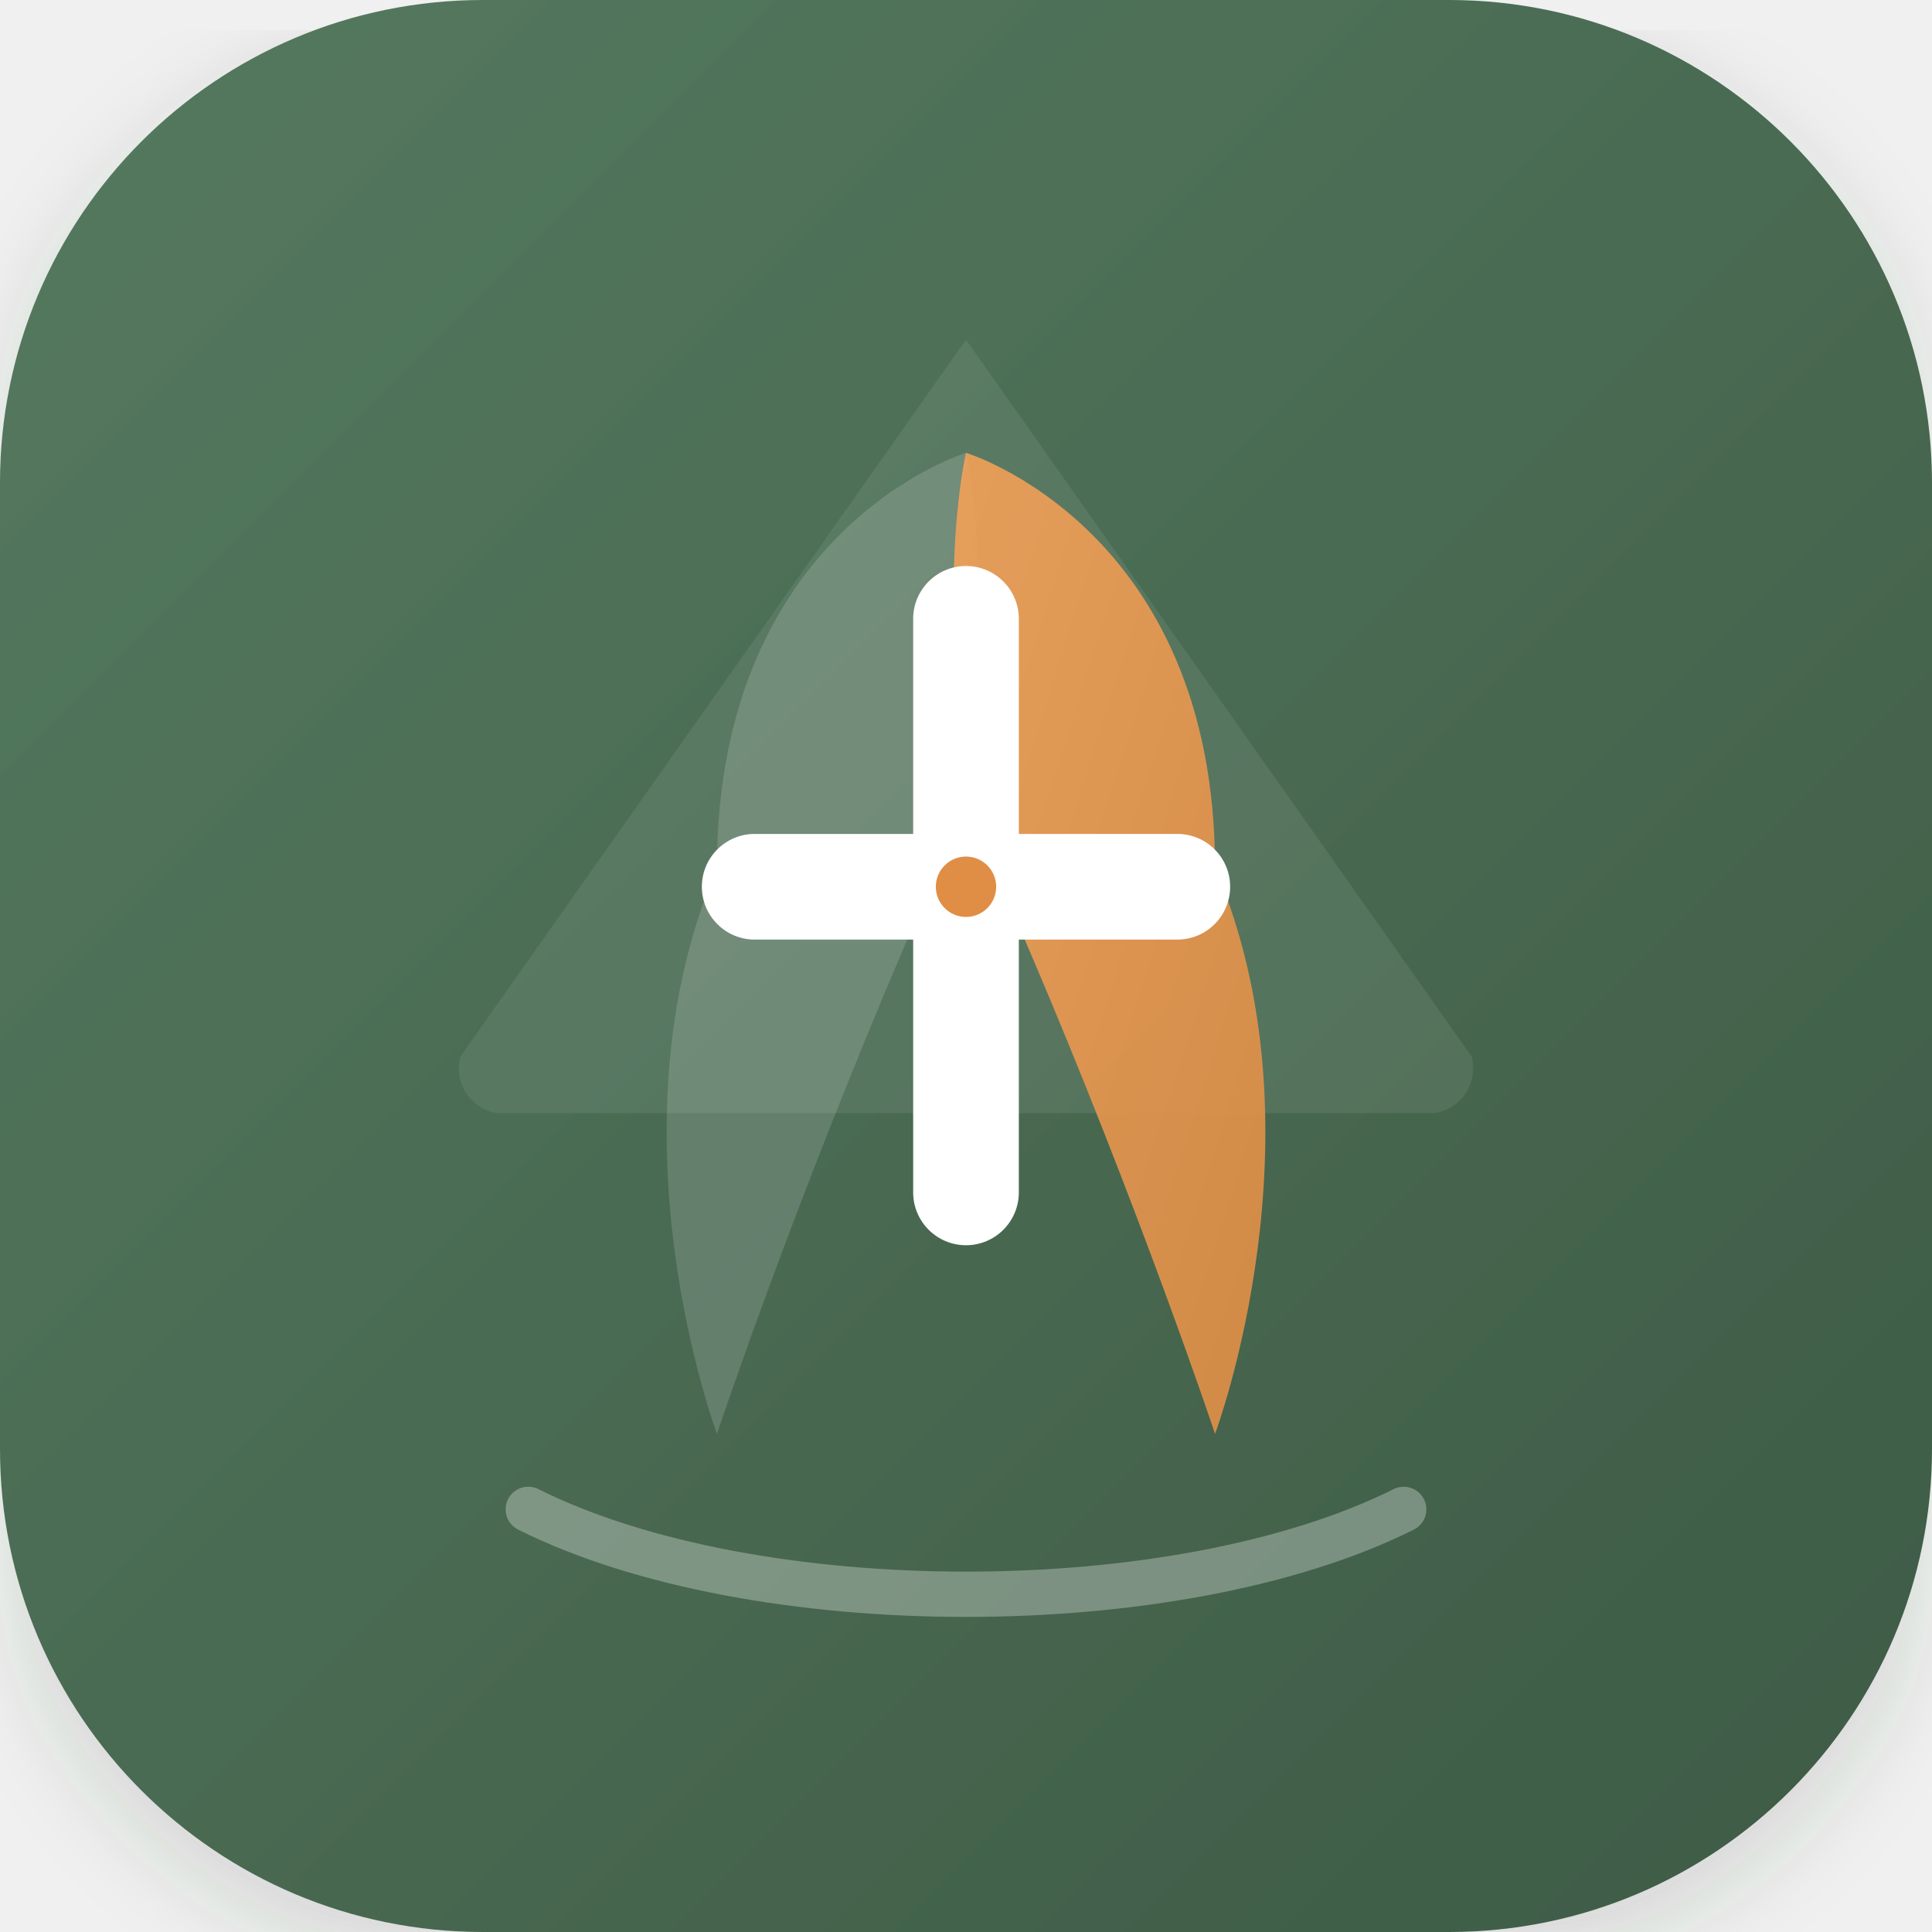
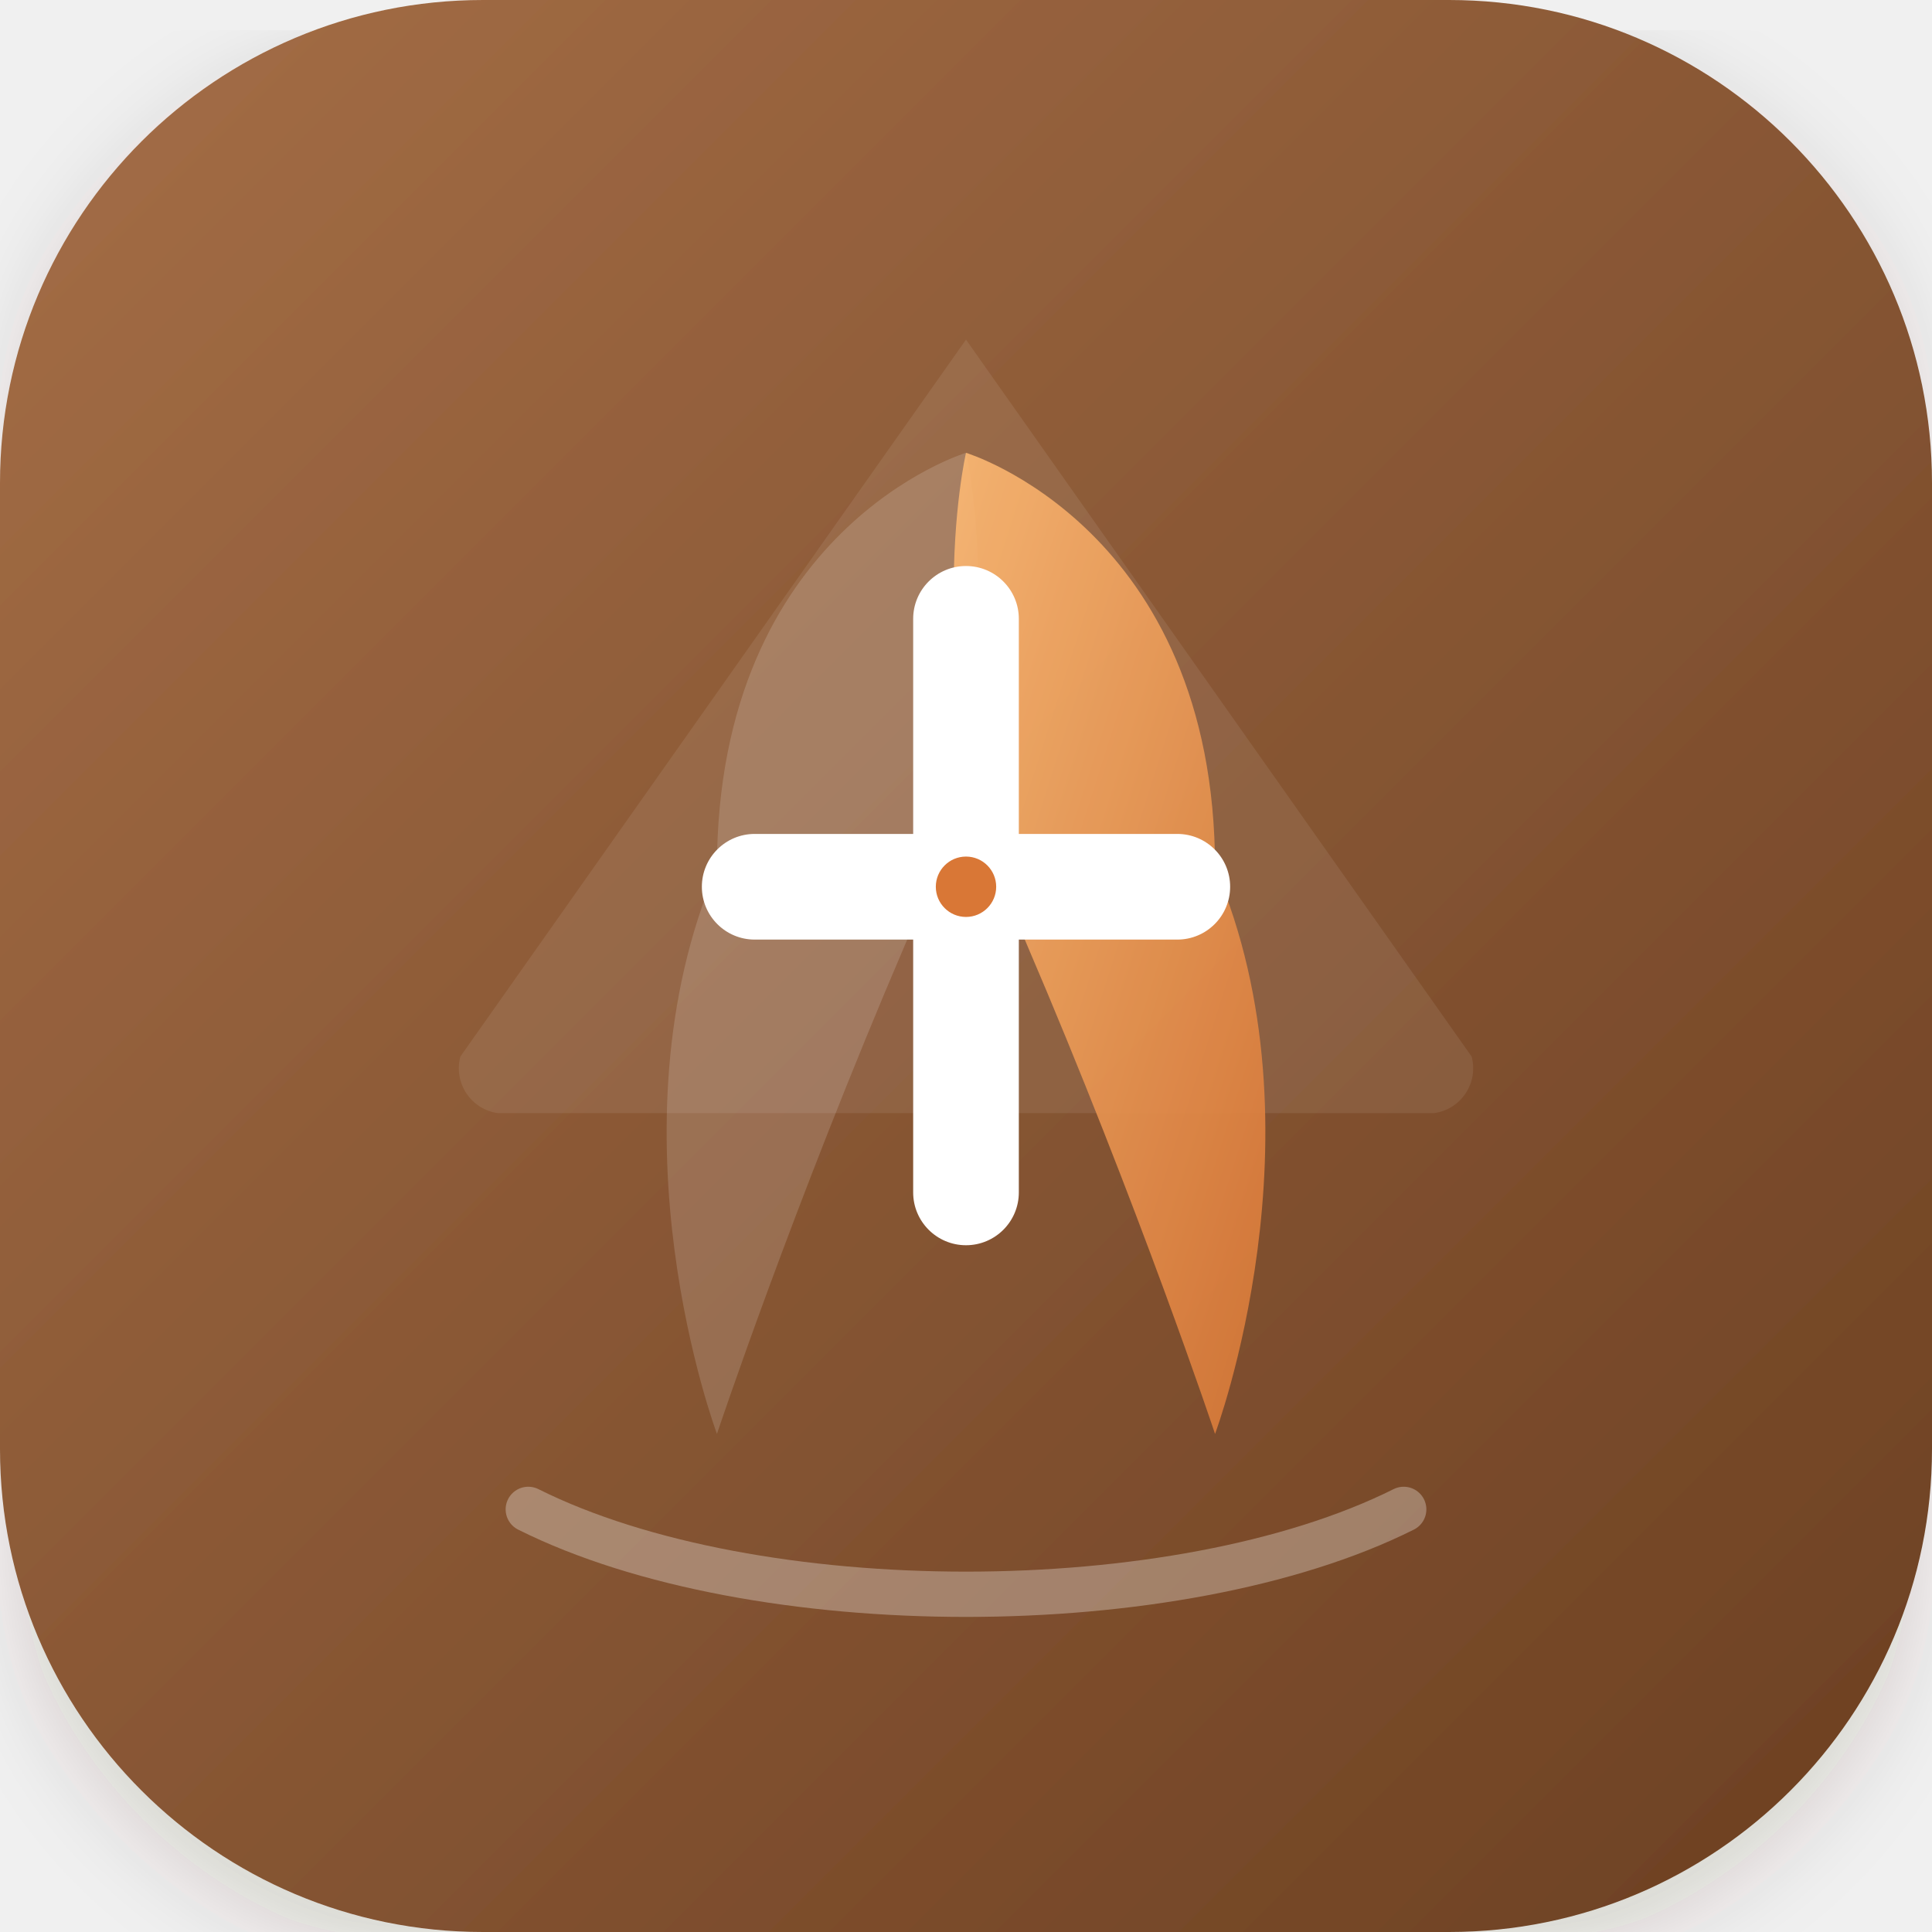
<svg xmlns="http://www.w3.org/2000/svg" viewBox="0 0 512 512" fill="none">
  <defs>
-     <linearGradient id="grad-green" x1="0%" y1="0%" x2="100%" y2="100%">
-       <stop offset="0%" stop-color="#557A5F" />
-       <stop offset="100%" stop-color="#3D5A45" />
+     <linearGradient id="grad-primary" x1="0%" y1="0%" x2="100%" y2="100%">
+       <stop offset="0%" stop-color="#A56E47" />
+       <stop offset="100%" stop-color="#6B3F21" />
    </linearGradient>
    <linearGradient id="grad-accent" x1="0%" y1="0%" x2="100%" y2="100%">
-       <stop offset="0%" stop-color="#F4A259" />
-       <stop offset="100%" stop-color="#E08E45" />
+       <stop offset="0%" stop-color="#FDBA74" />
+       <stop offset="100%" stop-color="#D97736" />
    </linearGradient>
    <filter id="shadow" x="-10%" y="-10%" width="120%" height="120%">
-       <feDropShadow dx="0" dy="8" stdDeviation="12" flood-color="#2F4636" flood-opacity="0.15" />
+       <feDropShadow dx="0" dy="8" stdDeviation="12" flood-color="#3E2718" flood-opacity="0.15" />
    </filter>
  </defs>
-   <rect width="512" height="512" rx="128" fill="url(#grad-green)" filter="url(#shadow)" />
+   <rect width="512" height="512" rx="128" fill="url(#grad-primary)" filter="url(#shadow)" />
  <path d="M256 90 L390 280 A12 12 0 0 1 380 295 L132 295 A12 12 0 0 1 122 280 Z" fill="rgba(255, 255, 255, 0.08)" />
  <path d="M190 230 C190 140, 256 120, 256 120 C256 120, 270 180, 240 250 C210 320, 190 380, 190 380 C190 380, 160 300, 190 230 Z" fill="rgba(255, 255, 255, 0.15)" />
  <path d="M322 230 C322 140, 256 120, 256 120 C256 120, 242 180, 272 250 C302 320, 322 380, 322 380 C322 380, 352 300, 322 230 Z" fill="url(#grad-accent)" opacity="0.9" />
  <g transform="translate(256, 235)">
    <rect x="-70" y="-14" width="140" height="28" rx="14" fill="#FFFFFF" />
    <rect x="-14" y="-85" width="28" height="180" rx="14" fill="#FFFFFF" />
-     <circle cx="0" cy="0" r="10" fill="#E08E45" stroke="#FFFFFF" stroke-width="4" />
+     <circle cx="0" cy="0" r="10" fill="#D97736" stroke="#FFFFFF" stroke-width="4" />
  </g>
  <path d="M140 400 C200 430, 312 430, 372 400" stroke="#FFFFFF" stroke-width="12" stroke-linecap="round" opacity="0.3" />
</svg>
